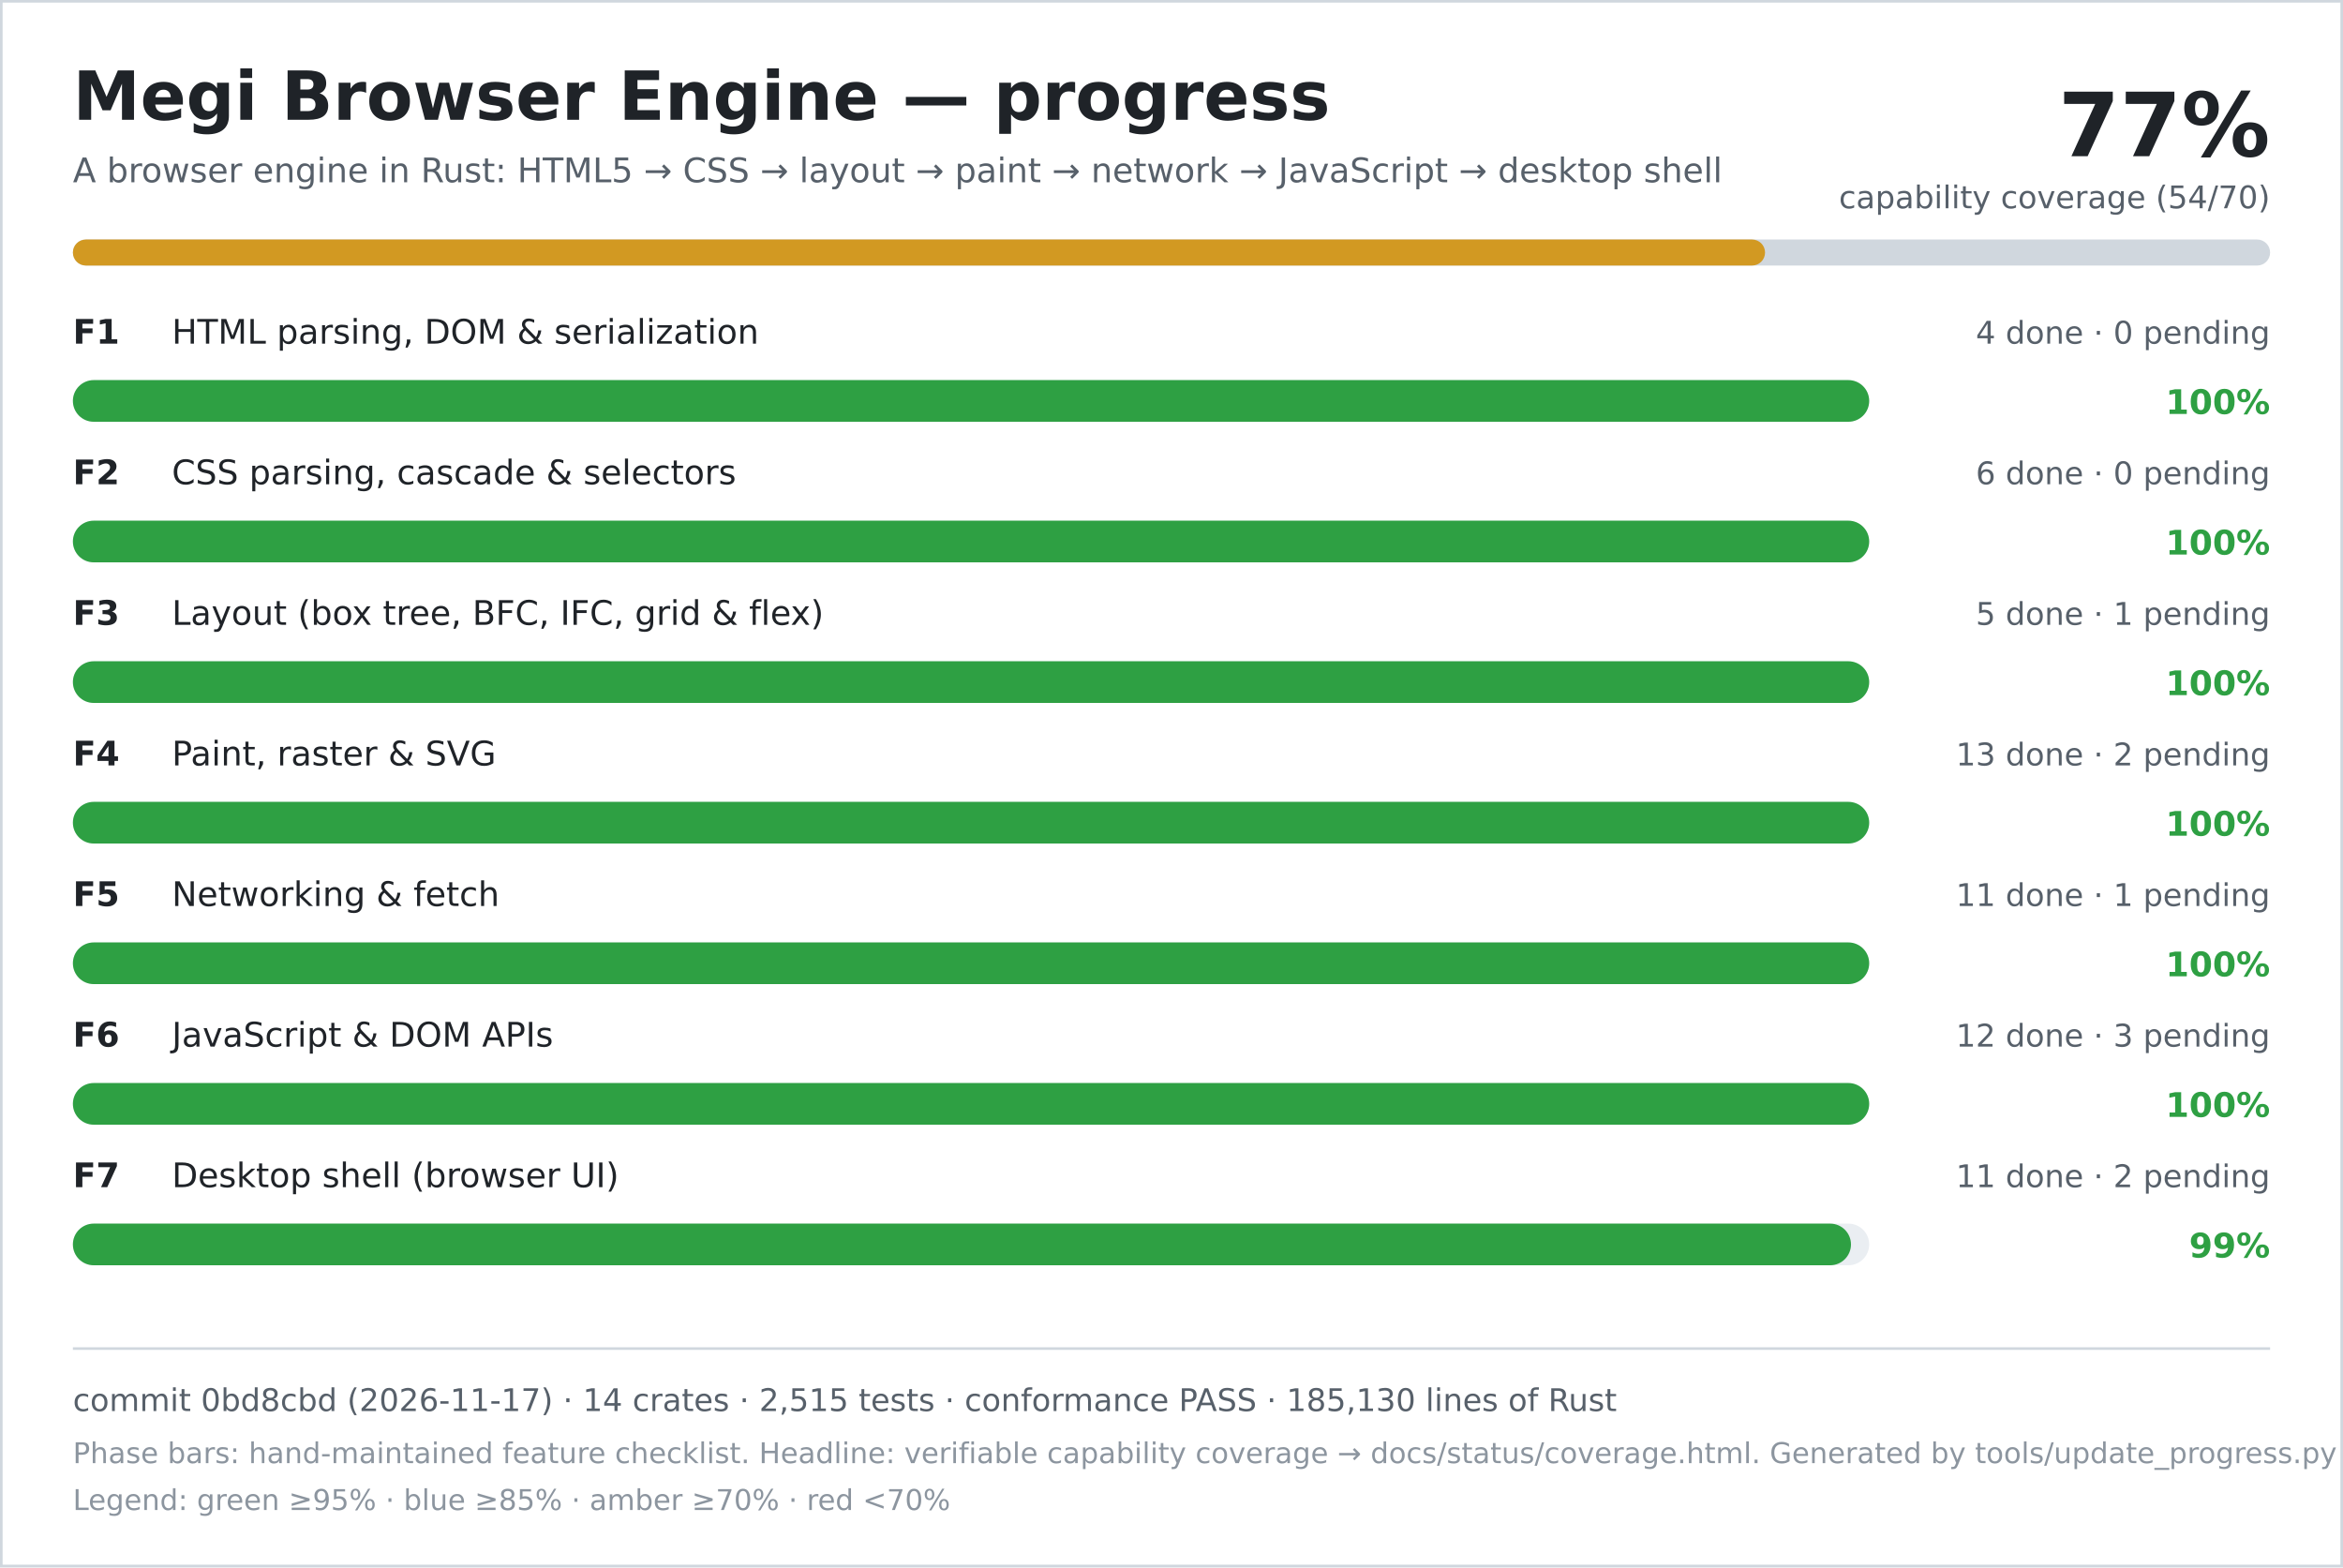
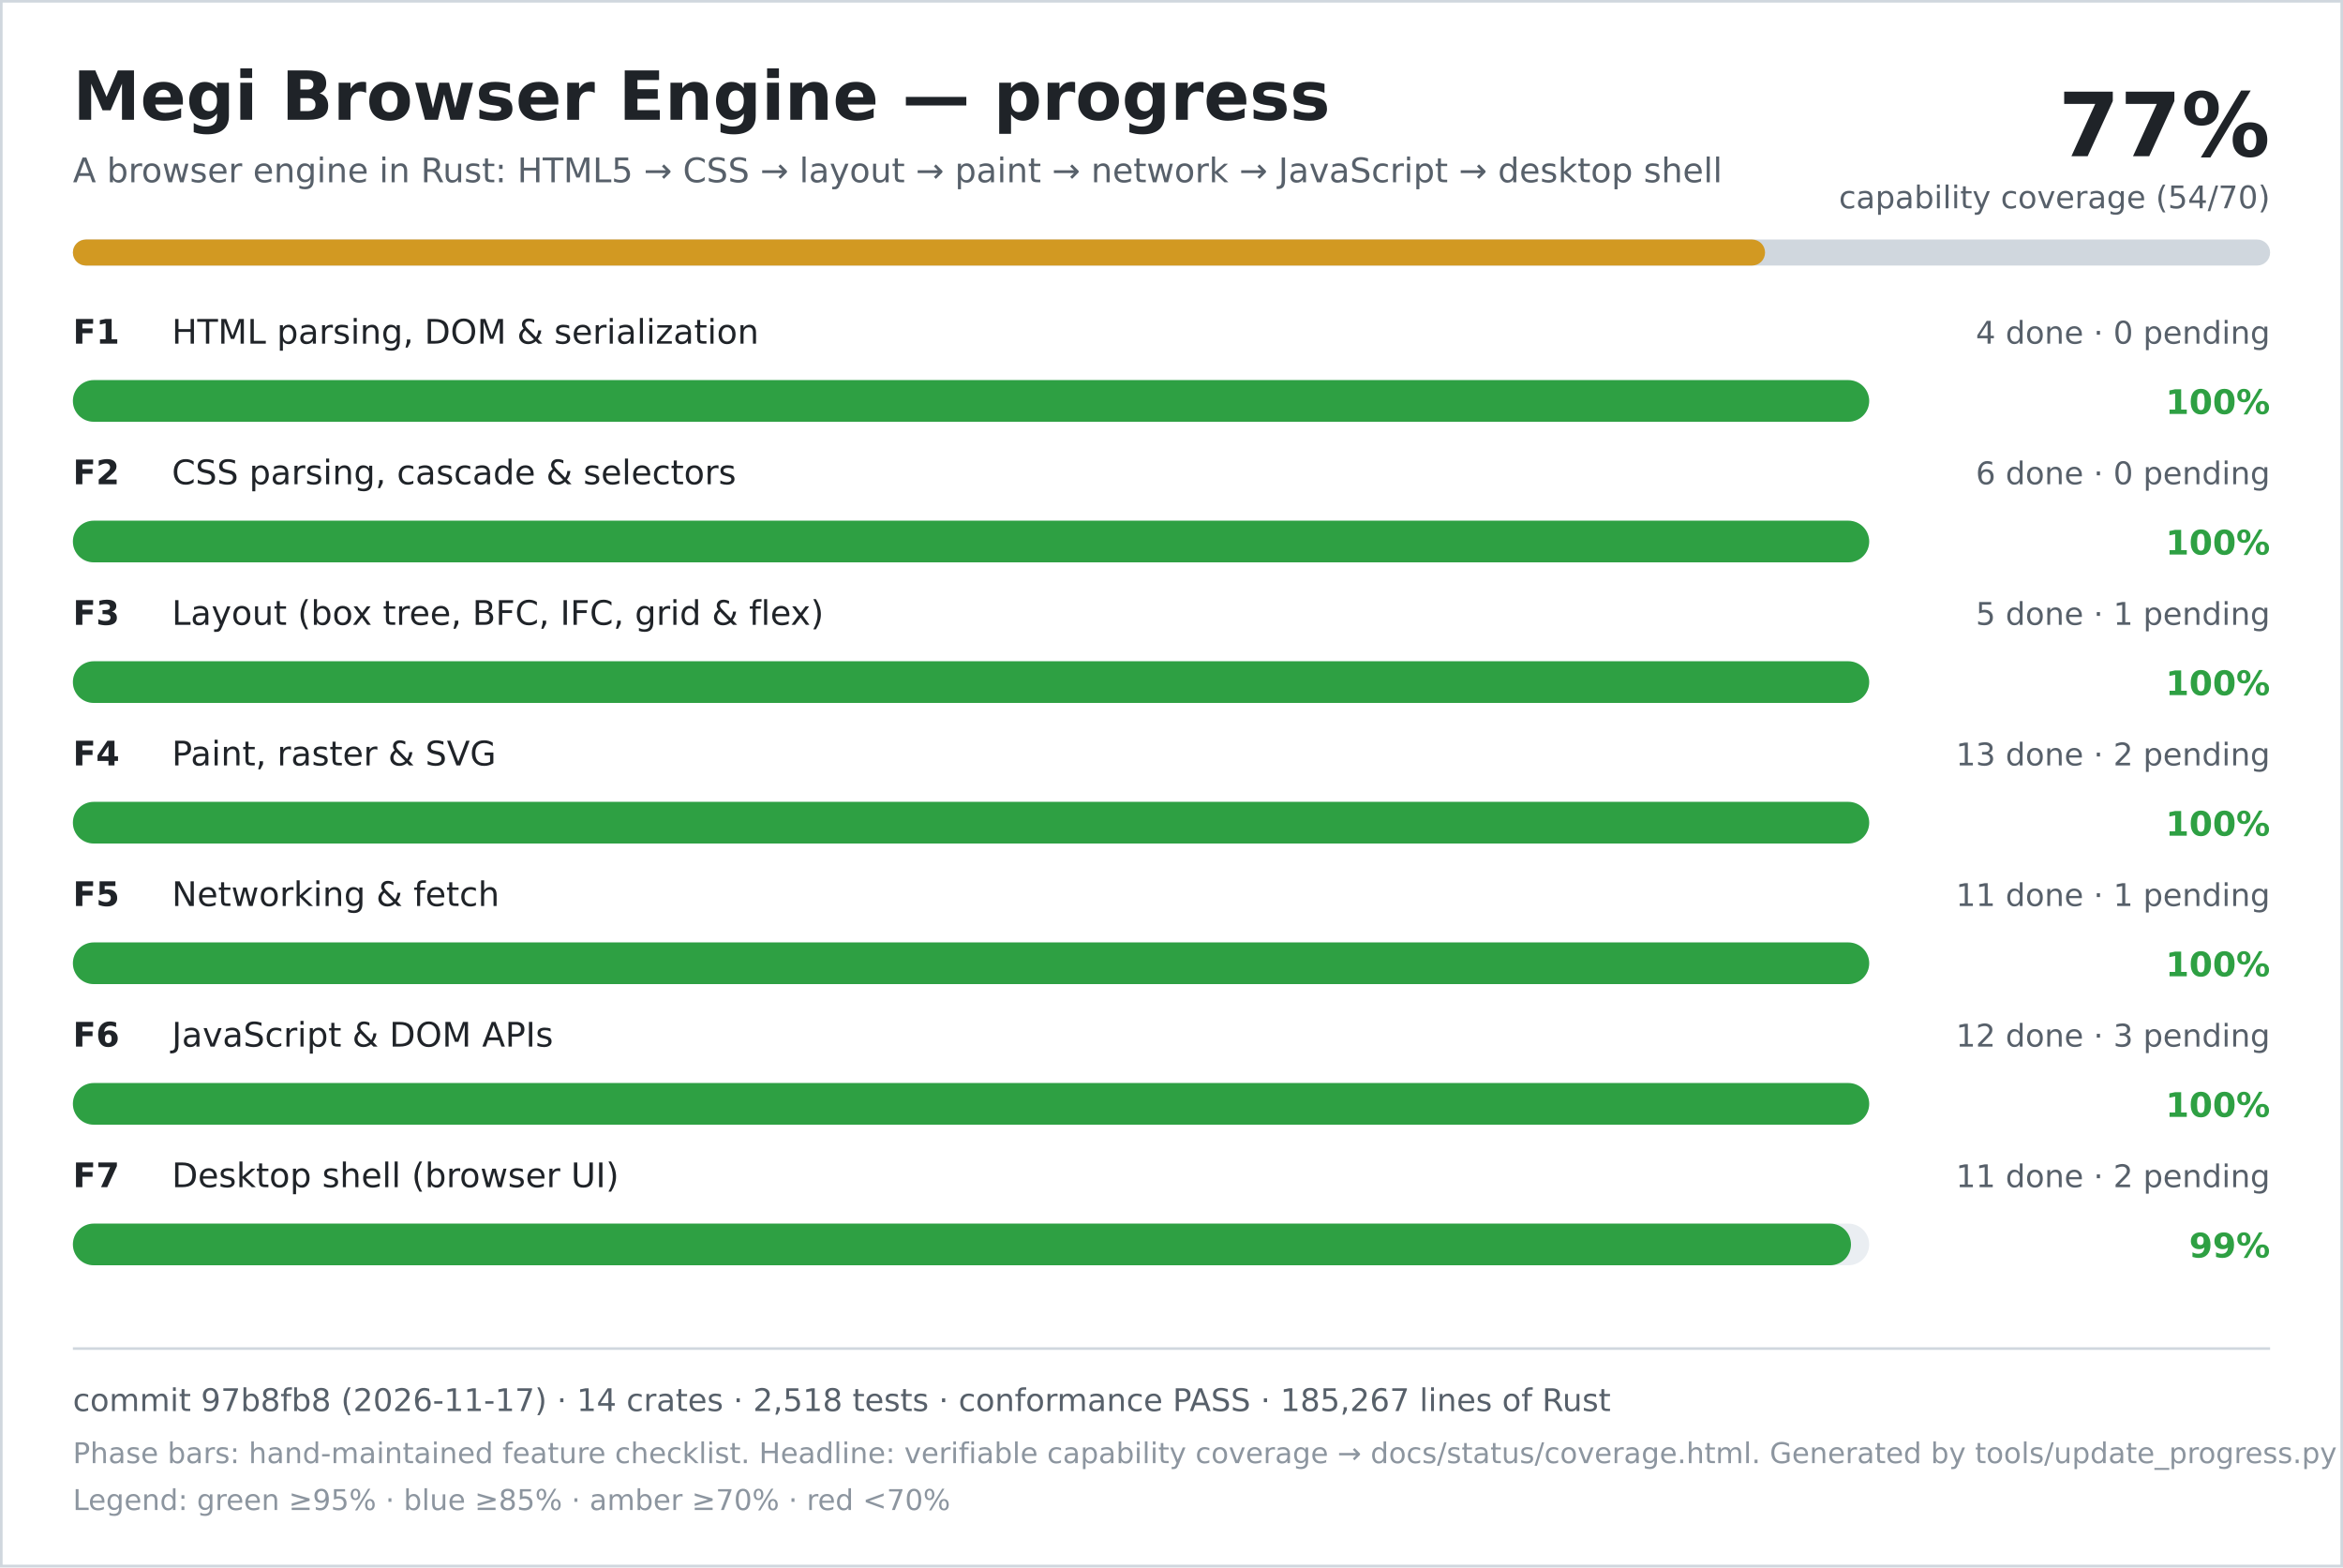
<svg xmlns="http://www.w3.org/2000/svg" width="900" height="602" viewBox="0 0 900 602" role="img" aria-labelledby="title desc">
  <rect width="900" height="602" fill="#ffffff" />
  <rect x="0.5" y="0.5" width="899" height="601" fill="none" stroke="#d0d7de" />
  <text x="28" y="46" font-family="DejaVu Sans, Verdana, sans-serif" font-size="26" font-weight="700" fill="#1f2328">Megi Browser Engine — progress</text>
  <text x="28" y="70" font-family="DejaVu Sans, Verdana, sans-serif" font-size="13" fill="#57606a">A browser engine in Rust: HTML5 → CSS → layout → paint → network → JavaScript → desktop shell</text>
  <text x="872" y="60" text-anchor="end" font-family="DejaVu Sans, Verdana, sans-serif" font-size="34" font-weight="700" fill="#1f2328">77%</text>
  <text x="872" y="80" text-anchor="end" font-family="DejaVu Sans, Verdana, sans-serif" font-size="12" fill="#57606a">capability coverage (54/70)</text>
  <rect x="28" y="92" width="844" height="10" rx="5" fill="#d0d7de" />
  <rect x="28" y="92" width="650" height="10" rx="5" fill="#d29922" />
  <text x="28" y="132" font-family="DejaVu Sans, Verdana, sans-serif" font-size="13" font-weight="700" fill="#1f2328">F1</text>
  <text x="66" y="132" font-family="DejaVu Sans, Verdana, sans-serif" font-size="13" fill="#1f2328">HTML parsing, DOM &amp; serialization</text>
  <text x="872" y="132" text-anchor="end" font-family="DejaVu Sans, Verdana, sans-serif" font-size="12" fill="#57606a">4 done · 0 pending</text>
  <rect x="28" y="146" width="690" height="16" rx="8" fill="#eaeef2" />
  <rect x="28" y="146" width="690" height="16" rx="8" fill="#2ea043" />
  <text x="872" y="159" text-anchor="end" font-family="DejaVu Sans, Verdana, sans-serif" font-size="13" font-weight="700" fill="#2ea043">100%</text>
  <text x="28" y="186" font-family="DejaVu Sans, Verdana, sans-serif" font-size="13" font-weight="700" fill="#1f2328">F2</text>
  <text x="66" y="186" font-family="DejaVu Sans, Verdana, sans-serif" font-size="13" fill="#1f2328">CSS parsing, cascade &amp; selectors</text>
  <text x="872" y="186" text-anchor="end" font-family="DejaVu Sans, Verdana, sans-serif" font-size="12" fill="#57606a">6 done · 0 pending</text>
  <rect x="28" y="200" width="690" height="16" rx="8" fill="#eaeef2" />
  <rect x="28" y="200" width="690" height="16" rx="8" fill="#2ea043" />
  <text x="872" y="213" text-anchor="end" font-family="DejaVu Sans, Verdana, sans-serif" font-size="13" font-weight="700" fill="#2ea043">100%</text>
  <text x="28" y="240" font-family="DejaVu Sans, Verdana, sans-serif" font-size="13" font-weight="700" fill="#1f2328">F3</text>
  <text x="66" y="240" font-family="DejaVu Sans, Verdana, sans-serif" font-size="13" fill="#1f2328">Layout (box tree, BFC, IFC, grid &amp; flex)</text>
  <text x="872" y="240" text-anchor="end" font-family="DejaVu Sans, Verdana, sans-serif" font-size="12" fill="#57606a">5 done · 1 pending</text>
  <rect x="28" y="254" width="690" height="16" rx="8" fill="#eaeef2" />
  <rect x="28" y="254" width="690" height="16" rx="8" fill="#2ea043" />
  <text x="872" y="267" text-anchor="end" font-family="DejaVu Sans, Verdana, sans-serif" font-size="13" font-weight="700" fill="#2ea043">100%</text>
  <text x="28" y="294" font-family="DejaVu Sans, Verdana, sans-serif" font-size="13" font-weight="700" fill="#1f2328">F4</text>
  <text x="66" y="294" font-family="DejaVu Sans, Verdana, sans-serif" font-size="13" fill="#1f2328">Paint, raster &amp; SVG</text>
  <text x="872" y="294" text-anchor="end" font-family="DejaVu Sans, Verdana, sans-serif" font-size="12" fill="#57606a">13 done · 2 pending</text>
  <rect x="28" y="308" width="690" height="16" rx="8" fill="#eaeef2" />
  <rect x="28" y="308" width="690" height="16" rx="8" fill="#2ea043" />
  <text x="872" y="321" text-anchor="end" font-family="DejaVu Sans, Verdana, sans-serif" font-size="13" font-weight="700" fill="#2ea043">100%</text>
  <text x="28" y="348" font-family="DejaVu Sans, Verdana, sans-serif" font-size="13" font-weight="700" fill="#1f2328">F5</text>
  <text x="66" y="348" font-family="DejaVu Sans, Verdana, sans-serif" font-size="13" fill="#1f2328">Networking &amp; fetch</text>
  <text x="872" y="348" text-anchor="end" font-family="DejaVu Sans, Verdana, sans-serif" font-size="12" fill="#57606a">11 done · 1 pending</text>
  <rect x="28" y="362" width="690" height="16" rx="8" fill="#eaeef2" />
  <rect x="28" y="362" width="690" height="16" rx="8" fill="#2ea043" />
  <text x="872" y="375" text-anchor="end" font-family="DejaVu Sans, Verdana, sans-serif" font-size="13" font-weight="700" fill="#2ea043">100%</text>
  <text x="28" y="402" font-family="DejaVu Sans, Verdana, sans-serif" font-size="13" font-weight="700" fill="#1f2328">F6</text>
  <text x="66" y="402" font-family="DejaVu Sans, Verdana, sans-serif" font-size="13" fill="#1f2328">JavaScript &amp; DOM APIs</text>
  <text x="872" y="402" text-anchor="end" font-family="DejaVu Sans, Verdana, sans-serif" font-size="12" fill="#57606a">12 done · 3 pending</text>
  <rect x="28" y="416" width="690" height="16" rx="8" fill="#eaeef2" />
  <rect x="28" y="416" width="690" height="16" rx="8" fill="#2ea043" />
  <text x="872" y="429" text-anchor="end" font-family="DejaVu Sans, Verdana, sans-serif" font-size="13" font-weight="700" fill="#2ea043">100%</text>
  <text x="28" y="456" font-family="DejaVu Sans, Verdana, sans-serif" font-size="13" font-weight="700" fill="#1f2328">F7</text>
  <text x="66" y="456" font-family="DejaVu Sans, Verdana, sans-serif" font-size="13" fill="#1f2328">Desktop shell (browser UI)</text>
  <text x="872" y="456" text-anchor="end" font-family="DejaVu Sans, Verdana, sans-serif" font-size="12" fill="#57606a">11 done · 2 pending</text>
  <rect x="28" y="470" width="690" height="16" rx="8" fill="#eaeef2" />
  <rect x="28" y="470" width="683" height="16" rx="8" fill="#2ea043" />
  <text x="872" y="483" text-anchor="end" font-family="DejaVu Sans, Verdana, sans-serif" font-size="13" font-weight="700" fill="#2ea043">99%</text>
  <line x1="28" y1="518" x2="872" y2="518" stroke="#d0d7de" />
-   <text x="28" y="542" font-family="DejaVu Sans, Verdana, sans-serif" font-size="12" fill="#57606a">commit 0bd8cbd (2026-11-17) · 14 crates · 2,515 tests · conformance PASS · 185,130 lines of Rust</text>
+   <text x="28" y="542" font-family="DejaVu Sans, Verdana, sans-serif" font-size="12" fill="#57606a">commit 97b8fb8 (2026-11-17) · 14 crates · 2,518 tests · conformance PASS · 185,267 lines of Rust</text>
  <text x="28" y="562" font-family="DejaVu Sans, Verdana, sans-serif" font-size="11" fill="#8c959f">Phase bars: hand-maintained feature checklist. Headline: verifiable capability coverage → docs/status/coverage.html. Generated by tools/update_progress.py — do not edit.</text>
  <text x="28" y="580" font-family="DejaVu Sans, Verdana, sans-serif" font-size="11" fill="#8c959f">Legend: green ≥95% · blue ≥85% · amber ≥70% · red &lt;70%</text>
</svg>
